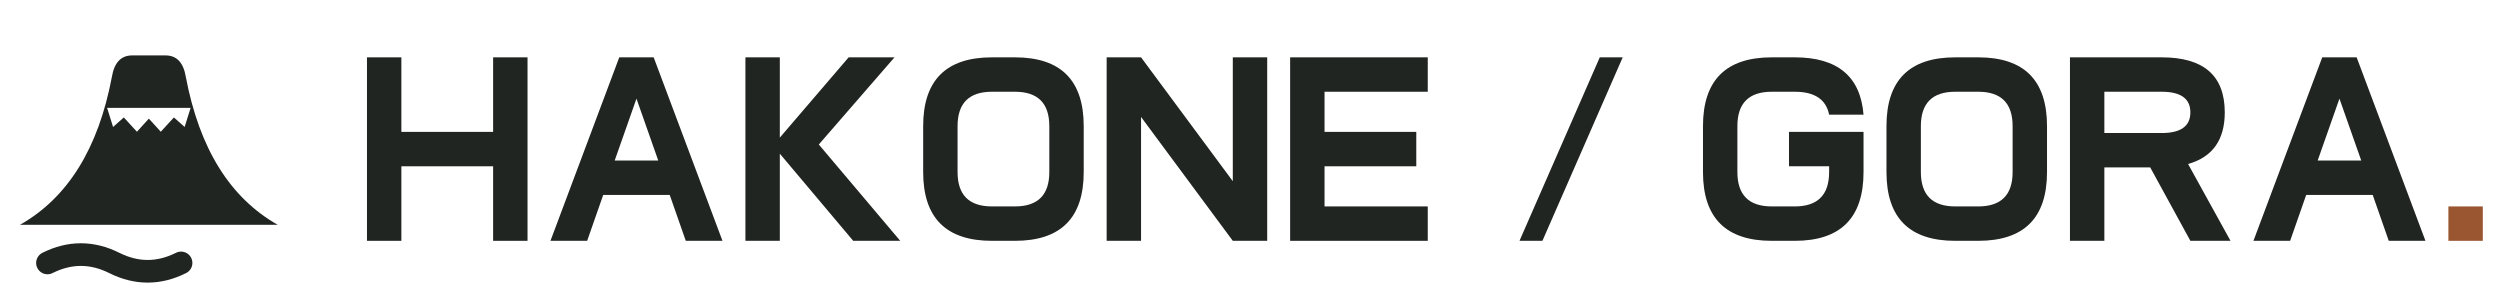
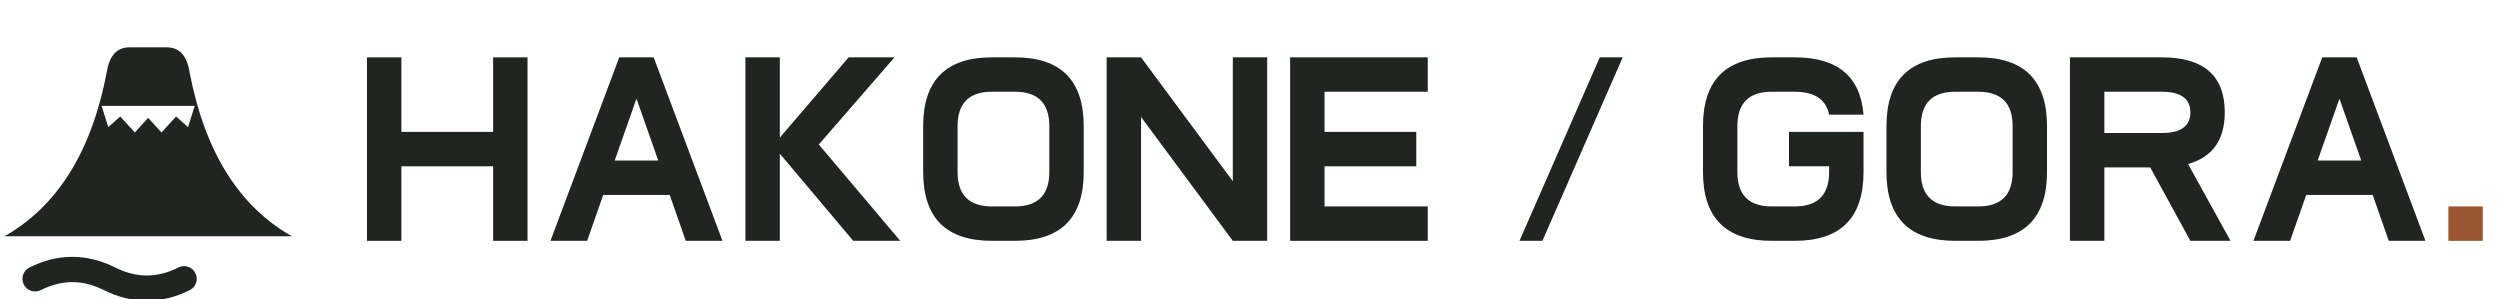
<svg xmlns="http://www.w3.org/2000/svg" width="218" height="26" viewBox="0 0 218 26" fill="#202521" role="img">
-   <g transform="translate(0.5 -1.2) scale(1.04)">
+   <g transform="translate(-1 -2.6) scale(1.16)">
    <path fill="#202521" fill-rule="evenodd" d="M1.2 20Q7.2 16.6 8.9 7.6Q9.2 5.8 10.6 5.8h2.8q1.4 0 1.7 1.8Q16.8 16.6 22.8 20ZM8.5 10.2H15.5L15 11.8 14.1 11 13 12.2 12 11.1 11 12.2 9.9 11 9 11.8Z" />
    <path d="M3.5 23.2q2.8-1.4 5.6 0t5.6 0" fill="none" stroke="#202521" stroke-width="1.9" stroke-linecap="round" />
  </g>
  <path transform="translate(32 5)" fill-rule="evenodd" d="M0 0h3v6.5h8V0h3v16h-3V9.5H3V16H0Z" />
  <path transform="translate(48 5)" fill-rule="evenodd" d="M0 16 6 0h3l6 16h-3.2l-1.4-4H4.6l-1.4 4ZM5.6 9h3.8L7.5 3.6Z" />
  <path transform="translate(65 5)" fill-rule="evenodd" d="M0 0h3v7l6-7h4L6.4 7.6 13.5 16H9.4L3 8.4V16H0Z" />
  <path transform="translate(80.5 5)" fill-rule="evenodd" d="M6 0h2q6 0 6 6v4q0 6-6 6H6q-6 0-6-6V6q0-6 6-6Zm0 3q-3 0-3 3v4q0 3 3 3h2q3 0 3-3V6q0-3-3-3Z" />
  <path transform="translate(96.5 5)" fill-rule="evenodd" d="M0 16V0h3l8 10.8V0h3v16h-3L3 5.2V16Z" />
  <path transform="translate(112.5 5)" fill-rule="evenodd" d="M0 0h12v3H3v3.5h8v3H3V13h9v3H0Z" />
  <path transform="translate(132.5 5)" fill-rule="evenodd" d="M0 16 7 0h2L2 16Z" />
  <path transform="translate(148.5 5)" fill-rule="evenodd" d="M6 0h2q5.6 0 6 5h-3q-.4-2-3-2H6q-3 0-3 3v4q0 3 3 3h2q3 0 3-3v-.5H7.5v-3H14V10q0 6-6 6H6q-6 0-6-6V6q0-6 6-6Z" />
  <path transform="translate(164.5 5)" fill-rule="evenodd" d="M6 0h2q6 0 6 6v4q0 6-6 6H6q-6 0-6-6V6q0-6 6-6Zm0 3q-3 0-3 3v4q0 3 3 3h2q3 0 3-3V6q0-3-3-3Z" />
  <path transform="translate(180.5 5)" fill-rule="evenodd" d="M0 0h8q5.5 0 5.5 4.8 0 3.6-3.2 4.5L14 16h-3.5L7 9.6H3V16H0ZM3 3v3.6h5q2.5 0 2.5-1.8T8 3Z" />
  <path transform="translate(196.5 5)" fill-rule="evenodd" d="M0 16 6 0h3l6 16h-3.2l-1.4-4H4.6l-1.4 4ZM5.6 9h3.8L7.5 3.6Z" />
  <rect x="213.5" y="18" width="3" height="3" fill="#9a5531" />
</svg>
